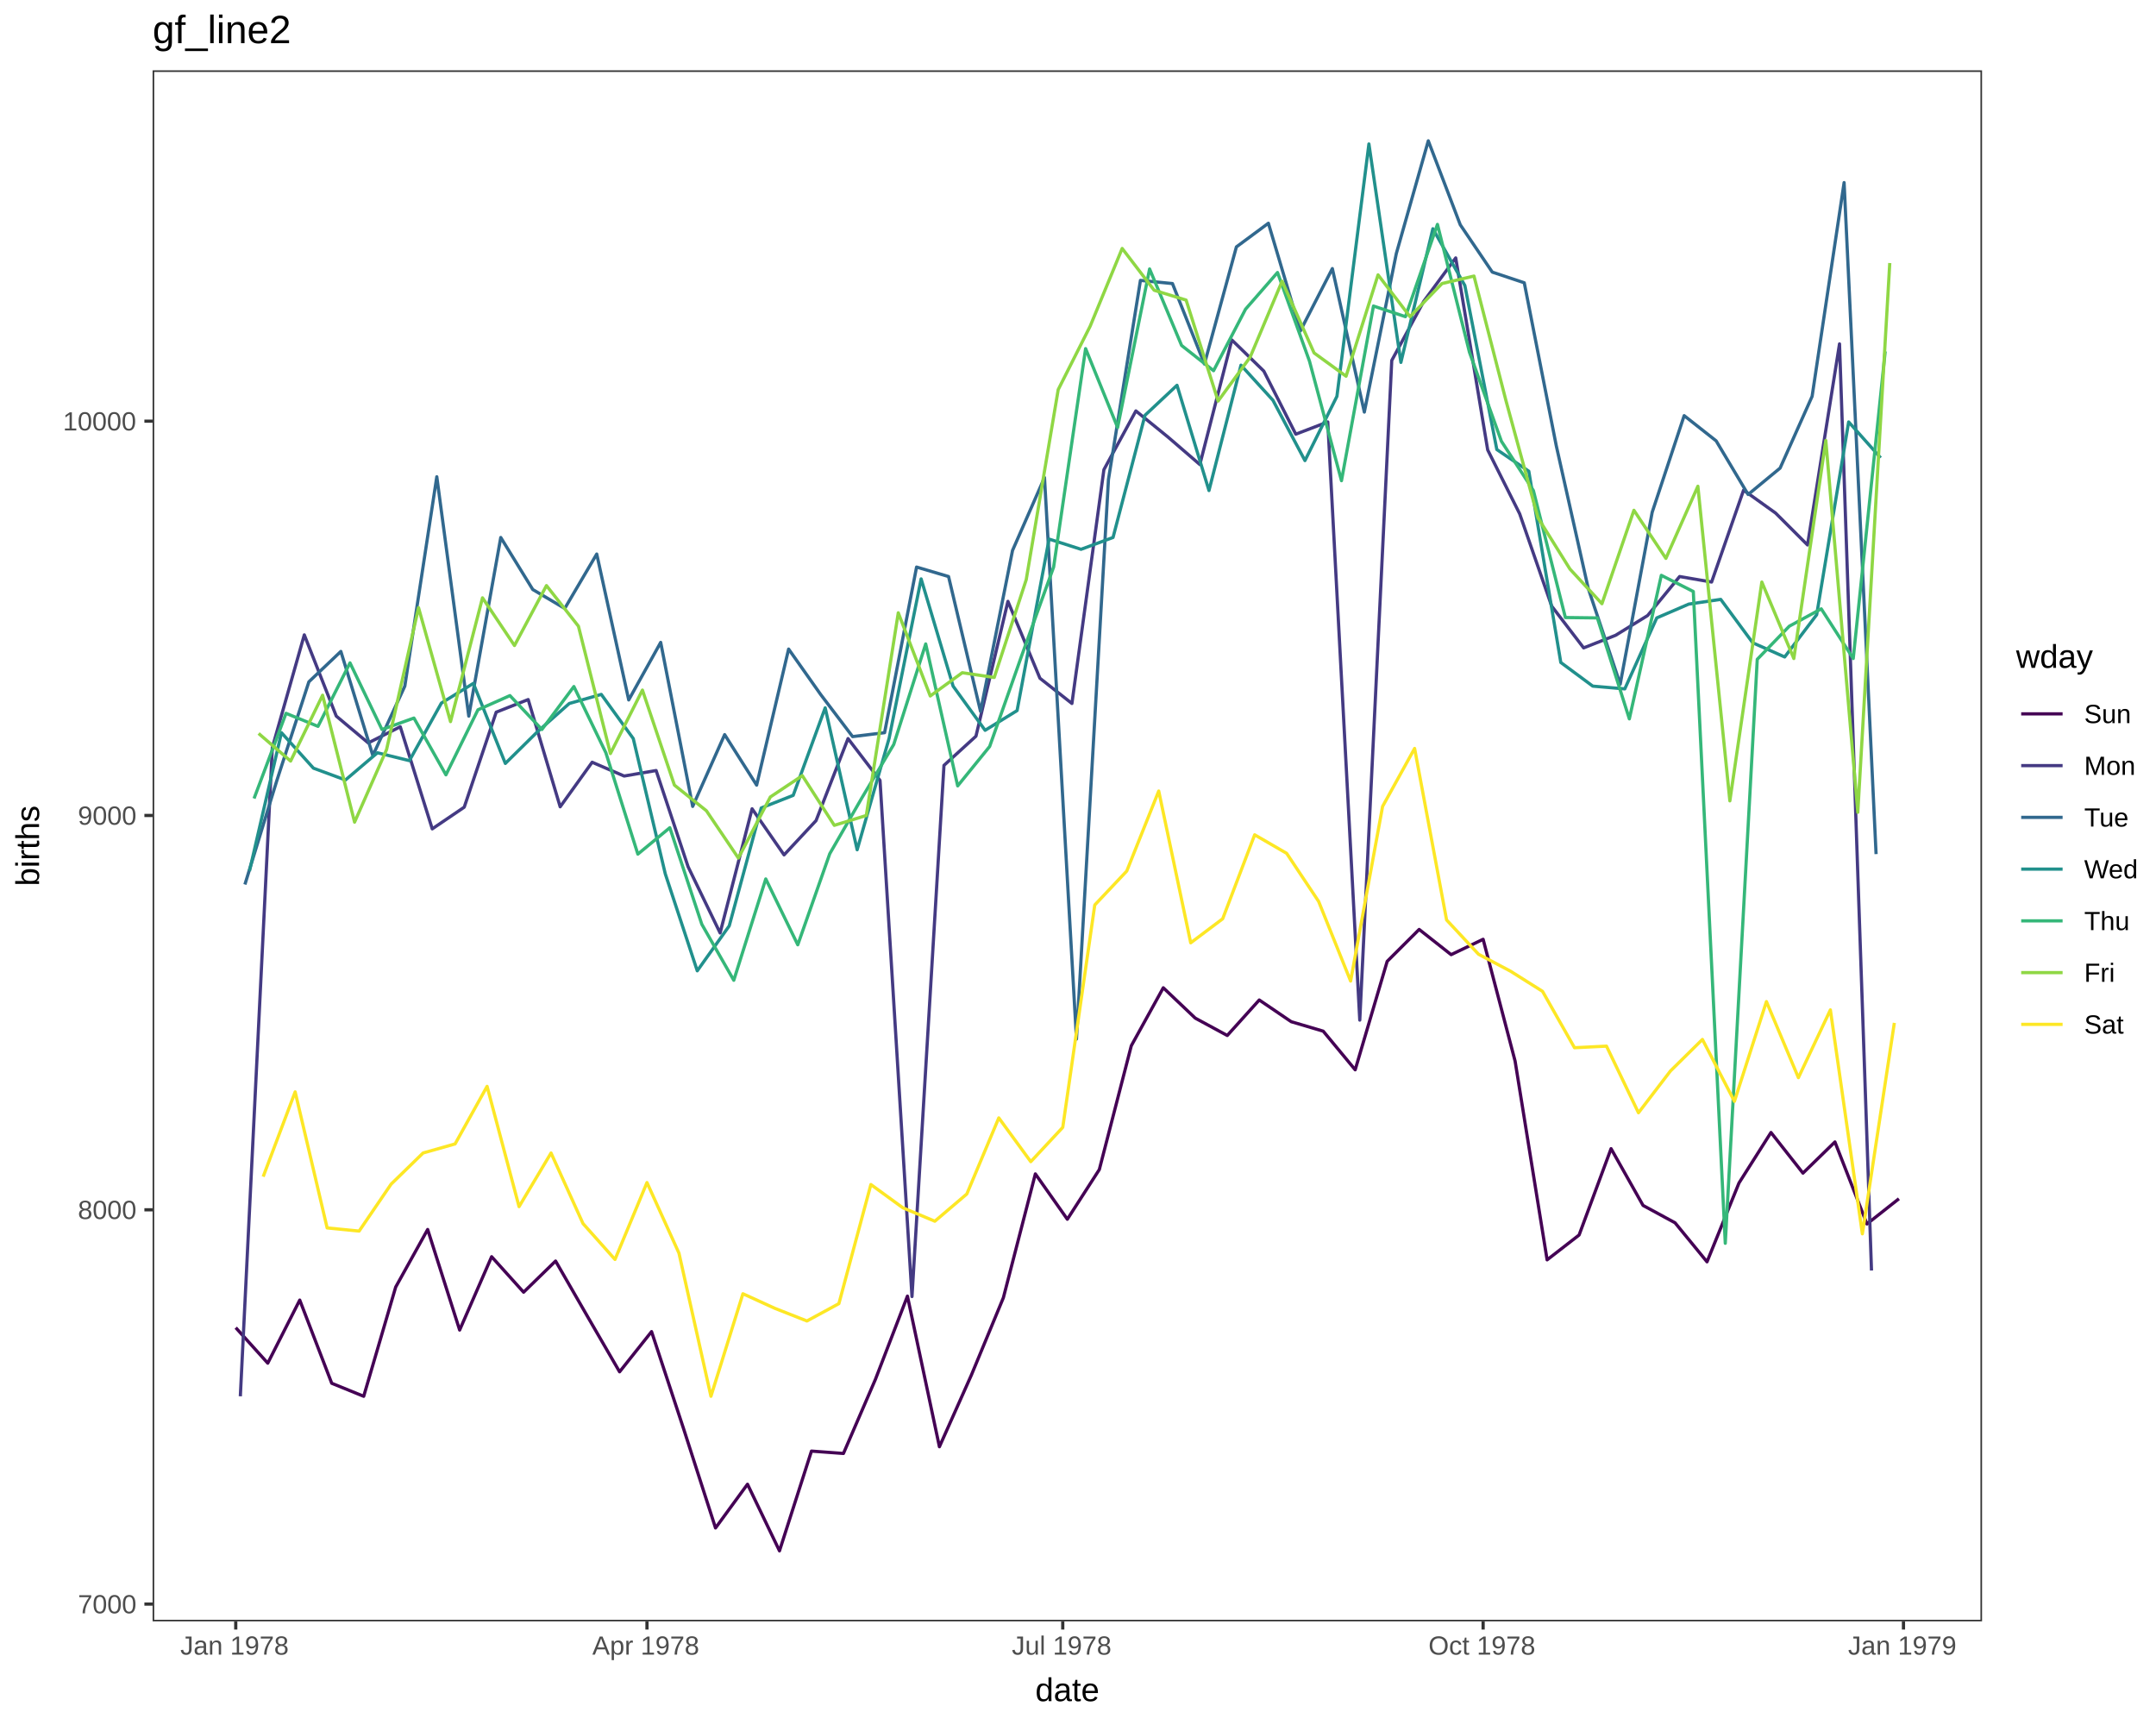
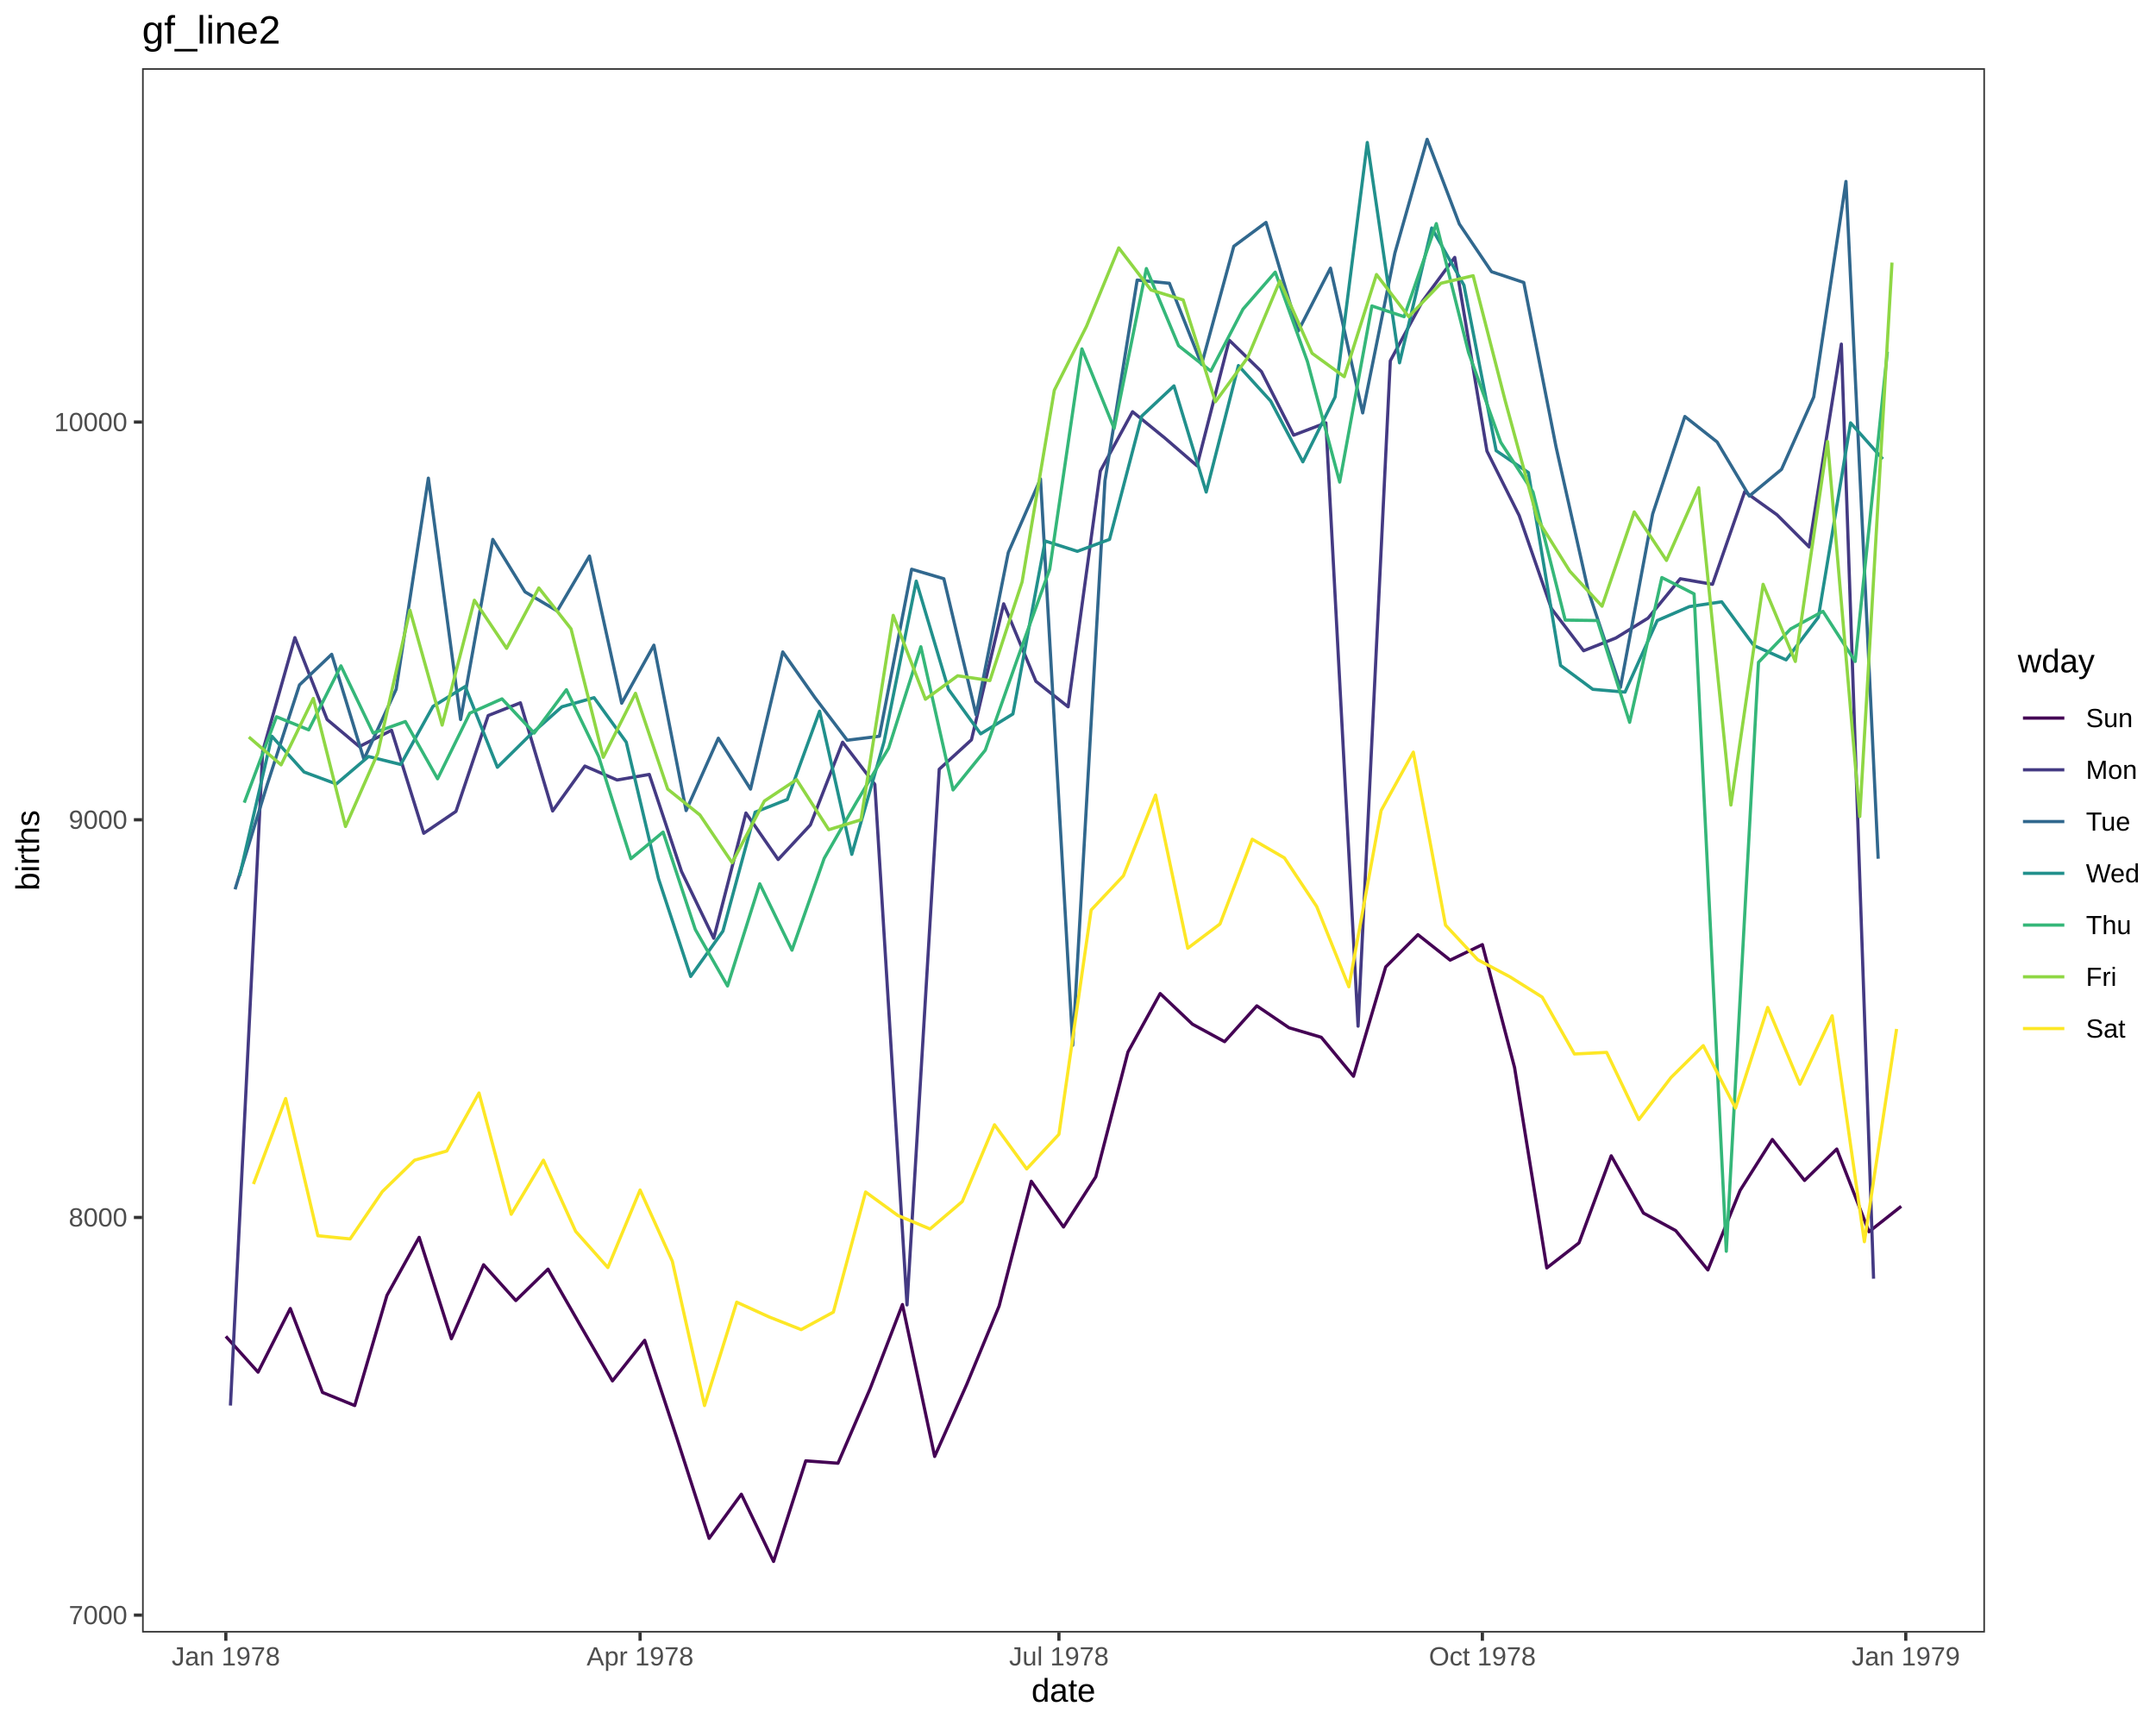
<svg xmlns="http://www.w3.org/2000/svg" viewBox="0 0 720.00 576.00">
  <defs>
    <style type="text/css">
-     line, polyline, path, rect, circle {
+     line, polyline, polygon, path, rect, circle {
      fill: none;
      stroke: #000000;
      stroke-linecap: round;
      stroke-linejoin: round;
      stroke-miterlimit: 10.00;
    }
  </style>
  </defs>
  <rect width="100%" height="100%" style="stroke: none; fill: #FFFFFF;" />
  <rect x="0.00" y="0.00" width="720.00" height="576.00" style="stroke-width: 1.07; stroke: #FFFFFF; fill: #FFFFFF;" />
  <defs>
-     <clipPath id="cpNTAuOTY0MXw2NjEuOTE3fDU0MS4zOTF8MjMuNDc2Nw==">
-       <rect x="50.96" y="23.48" width="610.95" height="517.91" />
+     <clipPath id="cpNDcuNDV8NjYyLjg4fDU0NS4xM3wyMi43Nw==">
+       <rect x="47.45" y="22.77" width="615.43" height="522.36" />
    </clipPath>
  </defs>
-   <rect x="50.96" y="23.48" width="610.95" height="517.91" style="stroke-width: 1.07; stroke: none; fill: #FFFFFF;" clip-path="url(#cpNTAuOTY0MXw2NjEuOTE3fDU0MS4zOTF8MjMuNDc2Nw==)" />
-   <polyline points="78.73,443.33 89.42,455.18 100.10,434.11 110.78,461.89 121.46,466.24 132.14,429.77 142.82,410.54 153.50,444.12 164.18,419.63 174.86,431.48 185.54,421.08 196.23,439.64 206.91,458.07 217.59,444.64 228.27,477.03 238.95,510.21 249.63,495.60 260.31,517.85 270.99,484.54 281.67,485.33 292.35,460.58 303.04,432.79 313.72,483.09 324.40,459.13 335.08,433.32 345.76,391.98 356.44,407.12 367.12,390.53 377.80,349.19 388.48,329.83 399.16,339.97 409.85,345.76 420.53,333.91 431.21,341.16 441.89,344.32 452.57,357.22 463.25,321.01 473.93,310.35 484.61,318.77 495.29,313.64 505.97,354.32 516.66,420.68 527.34,412.39 538.02,383.55 548.70,402.51 559.38,408.30 570.06,421.34 580.74,395.01 591.42,378.15 602.10,391.72 612.78,381.31 623.47,408.70 634.15,400.27 " style="stroke-width: 1.07; stroke: #440154; stroke-linecap: butt;" clip-path="url(#cpNTAuOTY0MXw2NjEuOTE3fDU0MS4zOTF8MjMuNDc2Nw==)" />
-   <polyline points="80.26,466.24 90.94,249.65 101.62,211.99 112.30,239.12 122.98,248.07 133.67,242.67 144.35,276.77 155.03,269.53 165.71,237.80 176.39,233.59 187.07,269.40 197.75,254.52 208.43,259.13 219.11,257.29 229.79,289.41 240.48,311.53 251.16,270.06 261.84,285.46 272.52,274.01 283.20,246.62 293.88,260.58 304.56,432.93 315.24,255.57 325.92,245.83 336.60,200.80 347.29,226.48 357.97,234.90 368.65,156.83 379.33,137.21 390.01,145.90 400.69,155.11 411.37,113.51 422.05,123.91 432.73,144.98 443.41,140.89 454.10,340.63 464.78,120.36 475.46,100.61 486.14,86.12 496.82,150.24 507.50,171.57 518.18,202.38 528.86,216.34 539.54,212.13 550.22,205.54 560.91,192.51 571.59,194.35 582.27,163.67 592.95,171.31 603.63,181.97 614.31,114.83 624.99,424.24 " style="stroke-width: 1.07; stroke: #443A83; stroke-linecap: butt;" clip-path="url(#cpNTAuOTY0MXw2NjEuOTE3fDU0MS4zOTF8MjMuNDc2Nw==)" />
-   <polyline points="81.79,295.34 92.47,260.58 103.15,227.66 113.83,217.52 124.51,252.28 135.19,229.11 145.87,159.20 156.55,239.12 167.23,179.47 177.92,196.85 188.60,203.17 199.28,185.00 209.96,233.72 220.64,214.50 231.32,269.27 242.00,245.30 252.68,262.16 263.36,216.73 274.04,231.87 284.73,245.96 295.41,244.65 306.09,189.35 316.77,192.51 327.45,237.54 338.13,183.82 348.81,159.46 359.49,346.95 370.17,160.12 380.85,93.63 391.54,94.68 402.22,121.54 412.90,82.44 423.58,74.54 434.26,110.48 444.94,89.68 455.62,137.60 466.30,84.67 476.98,47.02 487.66,75.06 498.35,90.86 509.03,94.42 519.71,148.79 530.39,196.46 541.07,228.45 551.75,171.05 562.43,138.79 573.11,147.21 583.79,165.12 594.47,156.30 605.16,132.34 615.84,60.97 626.52,285.20 " style="stroke-width: 1.07; stroke: #31688E; stroke-linecap: butt;" clip-path="url(#cpNTAuOTY0MXw2NjEuOTE3fDU0MS4zOTF8MjMuNDc2Nw==)" />
-   <polyline points="83.31,290.86 93.99,244.65 104.67,256.50 115.36,260.45 126.04,251.36 136.72,253.99 147.40,234.77 158.08,228.19 168.76,254.92 179.44,244.38 190.12,234.90 200.80,231.87 211.48,246.62 222.17,291.78 232.85,324.17 243.53,309.16 254.21,269.79 264.89,265.58 275.57,236.35 286.25,283.75 296.93,246.49 307.61,193.30 318.29,229.11 328.98,243.86 339.66,237.27 350.34,180.00 361.02,183.42 371.70,179.47 382.38,138.66 393.06,128.65 403.74,163.80 414.42,121.94 425.10,133.65 435.79,153.80 446.47,132.34 457.15,48.07 467.83,121.01 478.51,76.38 489.19,95.34 499.87,150.11 510.55,157.35 521.23,221.21 531.91,229.11 542.60,230.03 553.28,206.33 563.96,201.72 574.64,200.14 585.32,214.63 596.00,219.37 606.68,205.28 617.36,140.89 628.04,152.88 " style="stroke-width: 1.07; stroke: #21908C; stroke-linecap: butt;" clip-path="url(#cpNTAuOTY0MXw2NjEuOTE3fDU0MS4zOTF8MjMuNDc2Nw==)" />
-   <polyline points="84.84,266.63 95.52,238.19 106.20,242.54 116.88,221.34 127.56,243.59 138.24,239.77 148.92,258.73 159.61,237.01 170.29,232.27 180.97,243.59 191.65,229.24 202.33,251.36 213.01,285.20 223.69,276.38 234.37,308.63 245.05,327.33 255.73,293.49 266.42,315.48 277.10,285.07 287.78,266.50 298.46,248.60 309.14,215.02 319.82,262.42 330.50,249.25 341.18,218.97 351.86,189.35 362.54,116.41 373.23,142.74 383.91,89.81 394.59,115.35 405.27,123.78 415.95,103.24 426.63,90.99 437.31,120.62 447.99,160.51 458.67,102.19 469.35,105.74 480.04,74.93 490.72,117.59 501.40,147.35 512.08,163.80 522.76,206.20 533.44,206.33 544.12,240.04 554.80,192.11 565.48,197.51 576.16,415.15 586.84,220.16 597.53,209.10 608.21,203.30 618.89,219.89 629.57,117.33 " style="stroke-width: 1.07; stroke: #35B779; stroke-linecap: butt;" clip-path="url(#cpNTAuOTY0MXw2NjEuOTE3fDU0MS4zOTF8MjMuNDc2Nw==)" />
-   <polyline points="86.36,244.91 97.05,254.13 107.73,232.14 118.41,274.53 129.09,250.31 139.77,202.91 150.45,240.96 161.13,199.62 171.81,215.55 182.49,195.54 193.17,209.10 203.85,251.62 214.54,230.43 225.22,262.16 235.90,270.72 246.58,286.52 257.26,266.11 267.94,259.00 278.62,275.59 289.30,272.30 299.98,204.62 310.66,232.40 321.35,224.63 332.03,226.21 342.71,193.56 353.39,130.10 364.07,108.90 374.75,82.96 385.43,96.92 396.11,100.21 406.79,133.92 417.47,119.30 428.16,93.89 438.84,117.85 449.52,125.62 460.20,91.78 470.88,105.74 481.56,94.68 492.24,92.18 502.92,133.78 513.60,172.89 524.28,190.01 534.97,201.59 545.65,170.39 556.33,186.45 567.01,162.36 577.69,267.42 588.37,194.35 599.05,219.89 609.73,147.08 620.41,271.24 631.09,87.83 " style="stroke-width: 1.07; stroke: #8FD744; stroke-linecap: butt;" clip-path="url(#cpNTAuOTY0MXw2NjEuOTE3fDU0MS4zOTF8MjMuNDc2Nw==)" />
-   <polyline points="87.89,392.90 98.57,364.59 109.25,410.02 119.93,411.07 130.61,395.40 141.29,385.00 151.98,381.97 162.66,362.75 173.34,402.91 184.02,385.00 194.70,408.57 205.38,420.55 216.06,394.87 226.74,418.44 237.42,466.24 248.10,432.00 258.79,436.88 269.47,441.09 280.15,435.30 290.83,395.53 301.51,403.30 312.19,407.78 322.87,398.69 333.55,373.28 344.23,387.90 354.91,376.44 365.60,302.18 376.28,290.86 386.96,264.13 397.64,314.82 408.32,306.79 419.00,278.75 429.68,284.94 440.36,301.00 451.04,327.59 461.72,269.27 472.41,249.91 483.09,307.19 493.77,318.64 504.45,324.30 515.13,331.02 525.81,349.85 536.49,349.32 547.17,371.57 557.85,357.61 568.53,347.08 579.22,367.75 589.90,334.44 600.58,359.85 611.26,337.21 621.94,411.99 632.62,341.55 " style="stroke-width: 1.07; stroke: #FDE725; stroke-linecap: butt;" clip-path="url(#cpNTAuOTY0MXw2NjEuOTE3fDU0MS4zOTF8MjMuNDc2Nw==)" />
-   <rect x="50.96" y="23.48" width="610.95" height="517.91" style="stroke-width: 1.07; stroke: #333333;" clip-path="url(#cpNTAuOTY0MXw2NjEuOTE3fDU0MS4zOTF8MjMuNDc2Nw==)" />
+   <rect x="47.45" y="22.77" width="615.43" height="522.36" style="stroke-width: 1.07; stroke: none; fill: #FFFFFF;" clip-path="url(#cpNDcuNDV8NjYyLjg4fDU0NS4xM3wyMi43Nw==)" />
+   <polyline points="75.42,446.23 86.18,458.18 96.94,436.93 107.70,464.95 118.46,469.33 129.22,432.55 139.98,413.16 150.74,447.02 161.50,422.32 172.26,434.27 183.01,423.78 193.77,442.51 204.53,461.10 215.29,447.55 226.05,480.22 236.81,513.68 247.57,498.94 258.33,521.39 269.09,487.79 279.85,488.59 290.61,463.62 301.37,435.60 312.13,486.33 322.89,462.16 333.65,436.13 344.40,394.44 355.16,409.71 365.92,392.98 376.68,351.28 387.44,331.76 398.20,341.98 408.96,347.82 419.72,335.87 430.48,343.18 441.24,346.36 452.00,359.38 462.76,322.86 473.52,312.10 484.28,320.60 495.04,315.42 505.79,356.46 516.55,423.38 527.31,415.02 538.07,385.94 548.83,405.06 559.59,410.90 570.35,424.05 581.11,397.49 591.87,380.49 602.63,394.17 613.39,383.68 624.15,411.30 634.91,402.80 " style="stroke-width: 1.07; stroke: #440154; stroke-linecap: butt;" clip-path="url(#cpNDcuNDV8NjYyLjg4fDU0NS4xM3wyMi43Nw==)" />
+   <polyline points="76.96,469.33 87.72,250.89 98.48,212.91 109.24,240.26 120.00,249.29 130.76,243.85 141.51,278.24 152.27,270.94 163.03,238.93 173.79,234.68 184.55,270.80 195.31,255.80 206.07,260.45 216.83,258.59 227.59,290.99 238.35,313.30 249.11,271.47 259.87,287.01 270.63,275.45 281.39,247.83 292.15,261.91 302.90,435.73 313.66,256.86 324.42,247.03 335.18,201.62 345.94,227.51 356.70,236.01 367.46,157.27 378.22,137.48 388.98,146.24 399.74,155.54 410.50,113.58 421.26,124.07 432.02,145.31 442.78,141.20 453.53,342.65 464.29,120.48 475.05,100.56 485.81,85.95 496.57,150.63 507.33,172.14 518.09,203.21 528.85,217.29 539.61,213.04 550.37,206.40 561.13,193.25 571.89,195.11 582.65,164.17 593.41,171.87 604.17,182.63 614.92,114.90 625.68,426.97 " style="stroke-width: 1.07; stroke: #443A83; stroke-linecap: butt;" clip-path="url(#cpNDcuNDV8NjYyLjg4fDU0NS4xM3wyMi43Nw==)" />
+   <polyline points="78.50,296.96 89.26,261.91 100.01,228.71 110.77,218.48 121.53,253.54 132.29,230.17 143.05,159.66 153.81,240.26 164.57,180.11 175.33,197.63 186.09,204.01 196.85,185.68 207.61,234.82 218.37,215.43 229.13,270.67 239.89,246.50 250.64,263.50 261.40,217.69 272.16,232.96 282.92,247.17 293.68,245.84 304.44,190.07 315.20,193.25 325.96,238.67 336.72,184.49 347.48,159.92 358.24,349.02 369.00,160.59 379.76,93.52 390.52,94.59 401.28,121.68 412.03,82.24 422.79,74.27 433.55,110.52 444.31,89.54 455.07,137.88 465.83,84.49 476.59,46.52 487.35,74.80 498.11,90.74 508.87,94.32 519.63,149.16 530.39,197.24 541.15,229.51 551.91,171.61 562.66,139.07 573.42,147.57 584.18,165.63 594.94,156.73 605.70,132.57 616.46,60.59 627.22,286.74 " style="stroke-width: 1.07; stroke: #31688E; stroke-linecap: butt;" clip-path="url(#cpNDcuNDV8NjYyLjg4fDU0NS4xM3wyMi43Nw==)" />
+   <polyline points="80.03,292.45 90.79,245.84 101.55,257.79 112.31,261.77 123.07,252.61 133.83,255.27 144.59,235.88 155.35,229.24 166.11,256.20 176.87,245.57 187.63,236.01 198.39,232.96 209.14,247.83 219.90,293.38 230.66,326.05 241.42,310.91 252.18,271.20 262.94,266.95 273.70,237.47 284.46,285.28 295.22,247.70 305.98,194.05 316.74,230.17 327.50,245.04 338.26,238.40 349.02,180.64 359.78,184.09 370.53,180.11 381.29,138.94 392.05,128.85 402.81,164.30 413.57,122.07 424.33,133.89 435.09,154.21 445.85,132.57 456.61,47.58 467.37,121.15 478.13,76.13 488.89,95.25 499.65,150.49 510.41,157.80 521.16,222.20 531.92,230.17 542.68,231.10 553.44,207.20 564.20,202.55 574.96,200.95 585.72,215.56 596.48,220.34 607.24,206.13 618.00,141.20 628.76,153.28 " style="stroke-width: 1.07; stroke: #21908C; stroke-linecap: butt;" clip-path="url(#cpNDcuNDV8NjYyLjg4fDU0NS4xM3wyMi43Nw==)" />
+   <polyline points="81.57,268.02 92.33,239.33 103.09,243.71 113.85,222.33 124.61,244.78 135.37,240.93 146.13,260.05 156.89,238.14 167.64,233.36 178.40,244.78 189.16,230.30 199.92,252.61 210.68,286.74 221.44,277.84 232.20,310.38 242.96,329.23 253.72,295.11 264.48,317.28 275.24,286.61 286.00,267.88 296.76,249.82 307.52,215.96 318.27,263.77 329.03,250.49 339.79,219.94 350.55,190.07 361.31,116.50 372.07,143.06 382.83,89.67 393.59,115.44 404.35,123.93 415.11,103.22 425.87,90.87 436.63,120.75 447.39,160.98 458.15,102.16 468.91,105.74 479.66,74.67 490.42,117.69 501.18,147.70 511.94,164.30 522.70,207.06 533.46,207.20 544.22,241.19 554.98,192.85 565.74,198.30 576.50,417.81 587.26,221.14 598.02,209.98 608.78,204.14 619.54,220.87 630.29,117.43 " style="stroke-width: 1.07; stroke: #35B779; stroke-linecap: butt;" clip-path="url(#cpNDcuNDV8NjYyLjg4fDU0NS4xM3wyMi43Nw==)" />
+   <polyline points="83.11,246.10 93.87,255.40 104.63,233.22 115.38,275.98 126.14,251.55 136.90,203.74 147.66,242.12 158.42,200.42 169.18,216.49 179.94,196.31 190.70,209.98 201.46,252.88 212.22,231.50 222.98,263.50 233.74,272.13 244.50,288.07 255.26,267.48 266.02,260.31 276.77,277.05 287.53,273.73 298.29,205.47 309.05,233.49 319.81,225.65 330.57,227.25 341.33,194.31 352.09,130.31 362.85,108.93 373.61,82.77 384.37,96.84 395.13,100.16 405.89,134.16 416.65,119.42 427.41,93.79 438.16,117.96 448.92,125.79 459.68,91.67 470.44,105.74 481.20,94.59 491.96,92.06 502.72,134.03 513.48,173.47 524.24,190.73 535.00,202.42 545.76,170.94 556.52,187.14 567.28,162.84 578.04,268.81 588.79,195.11 599.55,220.87 610.31,147.44 621.07,272.66 631.83,87.68 " style="stroke-width: 1.07; stroke: #8FD744; stroke-linecap: butt;" clip-path="url(#cpNDcuNDV8NjYyLjg4fDU0NS4xM3wyMi43Nw==)" />
+   <polyline points="84.64,395.37 95.40,366.81 106.16,412.63 116.92,413.69 127.68,397.89 138.44,387.40 149.20,384.34 159.96,364.96 170.72,405.46 181.48,387.40 192.24,411.17 203.00,423.25 213.76,397.36 224.52,421.13 235.27,469.33 246.03,434.81 256.79,439.72 267.55,443.97 278.31,438.13 289.07,398.02 299.83,405.86 310.59,410.37 321.35,401.21 332.11,375.58 342.87,390.32 353.63,378.77 364.39,303.87 375.15,292.45 385.90,265.49 396.66,316.62 407.42,308.52 418.18,280.23 428.94,286.47 439.70,302.67 450.46,329.50 461.22,270.67 471.98,251.15 482.74,308.92 493.50,320.47 504.26,326.18 515.02,332.95 525.78,351.94 536.54,351.41 547.29,373.85 558.05,359.78 568.81,349.15 579.57,370.00 590.33,336.40 601.09,362.03 611.85,339.19 622.61,414.62 633.37,343.58 " style="stroke-width: 1.07; stroke: #FDE725; stroke-linecap: butt;" clip-path="url(#cpNDcuNDV8NjYyLjg4fDU0NS4xM3wyMi43Nw==)" />
+   <rect x="47.45" y="22.77" width="615.43" height="522.36" style="stroke-width: 1.07; stroke: #333333;" clip-path="url(#cpNDcuNDV8NjYyLjg4fDU0NS4xM3wyMi43Nw==)" />
  <defs>
-     <clipPath id="cpMHw3MjB8NTc2fDA=">
+     <clipPath id="cpMC4wMHw3MjAuMDB8NTc2LjAwfDAuMDA=">
      <rect x="0.00" y="0.00" width="720.00" height="576.00" />
    </clipPath>
  </defs>
-   <g clip-path="url(#cpMHw3MjB8NTc2fDA=)">
-     <text x="26.01" y="538.72" style="font-size: 8.80px; fill: #4D4D4D; font-family: Liberation Sans;" textLength="20.02px" lengthAdjust="spacingAndGlyphs">7000</text>
+   <g clip-path="url(#cpMC4wMHw3MjAuMDB8NTc2LjAwfDAuMDA=)">
+     <text x="22.95" y="542.34" style="font-size: 8.80px; fill: #4D4D4D; font-family: Liberation Sans;" textLength="19.56px" lengthAdjust="spacingAndGlyphs">7000</text>
  </g>
-   <g clip-path="url(#cpMHw3MjB8NTc2fDA=)">
-     <text x="26.01" y="407.05" style="font-size: 8.80px; fill: #4D4D4D; font-family: Liberation Sans;" textLength="20.02px" lengthAdjust="spacingAndGlyphs">8000</text>
+   <g clip-path="url(#cpMC4wMHw3MjAuMDB8NTc2LjAwfDAuMDA=)">
+     <text x="22.95" y="409.54" style="font-size: 8.80px; fill: #4D4D4D; font-family: Liberation Sans;" textLength="19.56px" lengthAdjust="spacingAndGlyphs">8000</text>
  </g>
-   <g clip-path="url(#cpMHw3MjB8NTc2fDA=)">
-     <text x="26.01" y="275.39" style="font-size: 8.80px; fill: #4D4D4D; font-family: Liberation Sans;" textLength="20.02px" lengthAdjust="spacingAndGlyphs">9000</text>
+   <g clip-path="url(#cpMC4wMHw3MjAuMDB8NTc2LjAwfDAuMDA=)">
+     <text x="22.95" y="276.75" style="font-size: 8.80px; fill: #4D4D4D; font-family: Liberation Sans;" textLength="19.56px" lengthAdjust="spacingAndGlyphs">9000</text>
  </g>
-   <g clip-path="url(#cpMHw3MjB8NTc2fDA=)">
-     <text x="21.01" y="143.73" style="font-size: 8.80px; fill: #4D4D4D; font-family: Liberation Sans;" textLength="25.03px" lengthAdjust="spacingAndGlyphs">10000</text>
+   <g clip-path="url(#cpMC4wMHw3MjAuMDB8NTc2LjAwfDAuMDA=)">
+     <text x="18.06" y="143.96" style="font-size: 8.80px; fill: #4D4D4D; font-family: Liberation Sans;" textLength="24.45px" lengthAdjust="spacingAndGlyphs">10000</text>
  </g>
-   <polyline points="48.22,535.62 50.96,535.62 " style="stroke-width: 1.07; stroke: #333333; stroke-linecap: butt;" clip-path="url(#cpMHw3MjB8NTc2fDA=)" />
-   <polyline points="48.22,403.96 50.96,403.96 " style="stroke-width: 1.07; stroke: #333333; stroke-linecap: butt;" clip-path="url(#cpMHw3MjB8NTc2fDA=)" />
-   <polyline points="48.22,272.30 50.96,272.30 " style="stroke-width: 1.07; stroke: #333333; stroke-linecap: butt;" clip-path="url(#cpMHw3MjB8NTc2fDA=)" />
-   <polyline points="48.22,140.63 50.96,140.63 " style="stroke-width: 1.07; stroke: #333333; stroke-linecap: butt;" clip-path="url(#cpMHw3MjB8NTc2fDA=)" />
-   <polyline points="78.73,544.13 78.73,541.39 " style="stroke-width: 1.07; stroke: #333333; stroke-linecap: butt;" clip-path="url(#cpMHw3MjB8NTc2fDA=)" />
-   <polyline points="216.06,544.13 216.06,541.39 " style="stroke-width: 1.07; stroke: #333333; stroke-linecap: butt;" clip-path="url(#cpMHw3MjB8NTc2fDA=)" />
-   <polyline points="354.91,544.13 354.91,541.39 " style="stroke-width: 1.07; stroke: #333333; stroke-linecap: butt;" clip-path="url(#cpMHw3MjB8NTc2fDA=)" />
-   <polyline points="495.29,544.13 495.29,541.39 " style="stroke-width: 1.07; stroke: #333333; stroke-linecap: butt;" clip-path="url(#cpMHw3MjB8NTc2fDA=)" />
-   <polyline points="635.67,544.13 635.67,541.39 " style="stroke-width: 1.07; stroke: #333333; stroke-linecap: butt;" clip-path="url(#cpMHw3MjB8NTc2fDA=)" />
-   <g clip-path="url(#cpMHw3MjB8NTc2fDA=)">
-     <text x="60.22" y="552.51" style="font-size: 8.80px; fill: #4D4D4D; font-family: Liberation Sans;" textLength="37.03px" lengthAdjust="spacingAndGlyphs">Jan 1978</text>
+   <polyline points="44.71,539.31 47.45,539.31 " style="stroke-width: 1.07; stroke: #333333; stroke-linecap: butt;" clip-path="url(#cpMC4wMHw3MjAuMDB8NTc2LjAwfDAuMDA=)" />
+   <polyline points="44.71,406.52 47.45,406.52 " style="stroke-width: 1.07; stroke: #333333; stroke-linecap: butt;" clip-path="url(#cpMC4wMHw3MjAuMDB8NTc2LjAwfDAuMDA=)" />
+   <polyline points="44.71,273.73 47.45,273.73 " style="stroke-width: 1.07; stroke: #333333; stroke-linecap: butt;" clip-path="url(#cpMC4wMHw3MjAuMDB8NTc2LjAwfDAuMDA=)" />
+   <polyline points="44.71,140.93 47.45,140.93 " style="stroke-width: 1.07; stroke: #333333; stroke-linecap: butt;" clip-path="url(#cpMC4wMHw3MjAuMDB8NTc2LjAwfDAuMDA=)" />
+   <polyline points="75.42,547.87 75.42,545.13 " style="stroke-width: 1.07; stroke: #333333; stroke-linecap: butt;" clip-path="url(#cpMC4wMHw3MjAuMDB8NTc2LjAwfDAuMDA=)" />
+   <polyline points="213.76,547.87 213.76,545.13 " style="stroke-width: 1.07; stroke: #333333; stroke-linecap: butt;" clip-path="url(#cpMC4wMHw3MjAuMDB8NTc2LjAwfDAuMDA=)" />
+   <polyline points="353.63,547.87 353.63,545.13 " style="stroke-width: 1.07; stroke: #333333; stroke-linecap: butt;" clip-path="url(#cpMC4wMHw3MjAuMDB8NTc2LjAwfDAuMDA=)" />
+   <polyline points="495.04,547.87 495.04,545.13 " style="stroke-width: 1.07; stroke: #333333; stroke-linecap: butt;" clip-path="url(#cpMC4wMHw3MjAuMDB8NTc2LjAwfDAuMDA=)" />
+   <polyline points="636.44,547.87 636.44,545.13 " style="stroke-width: 1.07; stroke: #333333; stroke-linecap: butt;" clip-path="url(#cpMC4wMHw3MjAuMDB8NTc2LjAwfDAuMDA=)" />
+   <g clip-path="url(#cpMC4wMHw3MjAuMDB8NTc2LjAwfDAuMDA=)">
+     <text x="57.33" y="556.11" style="font-size: 8.80px; fill: #4D4D4D; font-family: Liberation Sans;" textLength="36.19px" lengthAdjust="spacingAndGlyphs">Jan 1978</text>
  </g>
-   <g clip-path="url(#cpMHw3MjB8NTc2fDA=)">
-     <text x="197.80" y="552.51" style="font-size: 8.80px; fill: #4D4D4D; font-family: Liberation Sans;" textLength="36.53px" lengthAdjust="spacingAndGlyphs">Apr 1978</text>
+   <g clip-path="url(#cpMC4wMHw3MjAuMDB8NTc2LjAwfDAuMDA=)">
+     <text x="195.91" y="556.11" style="font-size: 8.80px; fill: #4D4D4D; font-family: Liberation Sans;" textLength="35.69px" lengthAdjust="spacingAndGlyphs">Apr 1978</text>
  </g>
-   <g clip-path="url(#cpMHw3MjB8NTc2fDA=)">
-     <text x="337.90" y="552.51" style="font-size: 8.80px; fill: #4D4D4D; font-family: Liberation Sans;" textLength="34.03px" lengthAdjust="spacingAndGlyphs">Jul 1978</text>
+   <g clip-path="url(#cpMC4wMHw3MjAuMDB8NTc2LjAwfDAuMDA=)">
+     <text x="337.00" y="556.11" style="font-size: 8.80px; fill: #4D4D4D; font-family: Liberation Sans;" textLength="33.25px" lengthAdjust="spacingAndGlyphs">Jul 1978</text>
  </g>
-   <g clip-path="url(#cpMHw3MjB8NTc2fDA=)">
-     <text x="477.03" y="552.51" style="font-size: 8.80px; fill: #4D4D4D; font-family: Liberation Sans;" textLength="36.52px" lengthAdjust="spacingAndGlyphs">Oct 1978</text>
+   <g clip-path="url(#cpMC4wMHw3MjAuMDB8NTc2LjAwfDAuMDA=)">
+     <text x="477.19" y="556.11" style="font-size: 8.80px; fill: #4D4D4D; font-family: Liberation Sans;" textLength="35.69px" lengthAdjust="spacingAndGlyphs">Oct 1978</text>
  </g>
-   <g clip-path="url(#cpMHw3MjB8NTc2fDA=)">
-     <text x="617.16" y="552.51" style="font-size: 8.80px; fill: #4D4D4D; font-family: Liberation Sans;" textLength="37.03px" lengthAdjust="spacingAndGlyphs">Jan 1979</text>
+   <g clip-path="url(#cpMC4wMHw3MjAuMDB8NTc2LjAwfDAuMDA=)">
+     <text x="618.35" y="556.11" style="font-size: 8.80px; fill: #4D4D4D; font-family: Liberation Sans;" textLength="36.19px" lengthAdjust="spacingAndGlyphs">Jan 1979</text>
  </g>
-   <g clip-path="url(#cpMHw3MjB8NTc2fDA=)">
-     <text x="345.74" y="568.04" style="font-size: 11.00px; font-family: Liberation Sans;" textLength="21.41px" lengthAdjust="spacingAndGlyphs">date</text>
+   <g clip-path="url(#cpMC4wMHw3MjAuMDB8NTc2LjAwfDAuMDA=)">
+     <text x="344.45" y="568.24" style="font-size: 11.00px; font-family: Liberation Sans;" textLength="21.44px" lengthAdjust="spacingAndGlyphs">date</text>
  </g>
-   <g clip-path="url(#cpMHw3MjB8NTc2fDA=)">
-     <text transform="translate(13.04,295.88) rotate(-90)" style="font-size: 11.00px; font-family: Liberation Sans;" textLength="26.90px" lengthAdjust="spacingAndGlyphs">births</text>
+   <g clip-path="url(#cpMC4wMHw3MjAuMDB8NTc2LjAwfDAuMDA=)">
+     <text transform="translate(13.04,297.40) rotate(-90)" style="font-size: 11.00px; font-family: Liberation Sans;" textLength="26.91px" lengthAdjust="spacingAndGlyphs">births</text>
  </g>
-   <rect x="673.26" y="214.19" width="41.26" height="136.49" style="stroke-width: 1.07; stroke: none; fill: #FFFFFF;" clip-path="url(#cpMHw3MjB8NTc2fDA=)" />
-   <g clip-path="url(#cpMHw3MjB8NTc2fDA=)">
-     <text x="673.26" y="223.00" style="font-size: 11.00px; font-family: Liberation Sans;" textLength="25.68px" lengthAdjust="spacingAndGlyphs">wday</text>
+   <rect x="673.84" y="215.81" width="40.68" height="136.28" style="stroke-width: 1.07; stroke: none; fill: #FFFFFF;" clip-path="url(#cpMC4wMHw3MjAuMDB8NTc2LjAwfDAuMDA=)" />
+   <g clip-path="url(#cpMC4wMHw3MjAuMDB8NTc2LjAwfDAuMDA=)">
+     <text x="673.84" y="224.51" style="font-size: 11.00px; font-family: Liberation Sans;" textLength="25.69px" lengthAdjust="spacingAndGlyphs">wday</text>
  </g>
-   <rect x="673.26" y="229.72" width="17.28" height="17.28" style="stroke-width: 1.07; stroke: none; fill: #FFFFFF;" clip-path="url(#cpMHw3MjB8NTc2fDA=)" />
-   <line x1="674.98" y1="238.36" x2="688.81" y2="238.36" style="stroke-width: 1.07; stroke: #440154; stroke-linecap: butt;" clip-path="url(#cpMHw3MjB8NTc2fDA=)" />
-   <rect x="673.26" y="247.00" width="17.28" height="17.28" style="stroke-width: 1.07; stroke: none; fill: #FFFFFF;" clip-path="url(#cpMHw3MjB8NTc2fDA=)" />
-   <line x1="674.98" y1="255.64" x2="688.81" y2="255.64" style="stroke-width: 1.07; stroke: #443A83; stroke-linecap: butt;" clip-path="url(#cpMHw3MjB8NTc2fDA=)" />
-   <rect x="673.26" y="264.28" width="17.28" height="17.28" style="stroke-width: 1.07; stroke: none; fill: #FFFFFF;" clip-path="url(#cpMHw3MjB8NTc2fDA=)" />
-   <line x1="674.98" y1="272.92" x2="688.81" y2="272.92" style="stroke-width: 1.07; stroke: #31688E; stroke-linecap: butt;" clip-path="url(#cpMHw3MjB8NTc2fDA=)" />
-   <rect x="673.26" y="281.56" width="17.28" height="17.28" style="stroke-width: 1.07; stroke: none; fill: #FFFFFF;" clip-path="url(#cpMHw3MjB8NTc2fDA=)" />
-   <line x1="674.98" y1="290.20" x2="688.81" y2="290.20" style="stroke-width: 1.07; stroke: #21908C; stroke-linecap: butt;" clip-path="url(#cpMHw3MjB8NTc2fDA=)" />
-   <rect x="673.26" y="298.84" width="17.28" height="17.28" style="stroke-width: 1.07; stroke: none; fill: #FFFFFF;" clip-path="url(#cpMHw3MjB8NTc2fDA=)" />
-   <line x1="674.98" y1="307.48" x2="688.81" y2="307.48" style="stroke-width: 1.07; stroke: #35B779; stroke-linecap: butt;" clip-path="url(#cpMHw3MjB8NTc2fDA=)" />
-   <rect x="673.26" y="316.12" width="17.28" height="17.28" style="stroke-width: 1.07; stroke: none; fill: #FFFFFF;" clip-path="url(#cpMHw3MjB8NTc2fDA=)" />
-   <line x1="674.98" y1="324.76" x2="688.81" y2="324.76" style="stroke-width: 1.07; stroke: #8FD744; stroke-linecap: butt;" clip-path="url(#cpMHw3MjB8NTc2fDA=)" />
-   <rect x="673.26" y="333.40" width="17.28" height="17.28" style="stroke-width: 1.07; stroke: none; fill: #FFFFFF;" clip-path="url(#cpMHw3MjB8NTc2fDA=)" />
-   <line x1="674.98" y1="342.04" x2="688.81" y2="342.04" style="stroke-width: 1.07; stroke: #FDE725; stroke-linecap: butt;" clip-path="url(#cpMHw3MjB8NTc2fDA=)" />
-   <g clip-path="url(#cpMHw3MjB8NTc2fDA=)">
-     <text x="696.02" y="241.45" style="font-size: 8.80px; font-family: Liberation Sans;" textLength="16.01px" lengthAdjust="spacingAndGlyphs">Sun</text>
+   <rect x="673.84" y="231.13" width="17.28" height="17.28" style="stroke-width: 1.07; stroke: none; fill: #FFFFFF;" clip-path="url(#cpMC4wMHw3MjAuMDB8NTc2LjAwfDAuMDA=)" />
+   <line x1="675.57" y1="239.77" x2="689.39" y2="239.77" style="stroke-width: 1.07; stroke: #440154; stroke-linecap: butt;" clip-path="url(#cpMC4wMHw3MjAuMDB8NTc2LjAwfDAuMDA=)" />
+   <rect x="673.84" y="248.41" width="17.28" height="17.28" style="stroke-width: 1.07; stroke: none; fill: #FFFFFF;" clip-path="url(#cpMC4wMHw3MjAuMDB8NTc2LjAwfDAuMDA=)" />
+   <line x1="675.57" y1="257.05" x2="689.39" y2="257.05" style="stroke-width: 1.07; stroke: #443A83; stroke-linecap: butt;" clip-path="url(#cpMC4wMHw3MjAuMDB8NTc2LjAwfDAuMDA=)" />
+   <rect x="673.84" y="265.69" width="17.28" height="17.28" style="stroke-width: 1.07; stroke: none; fill: #FFFFFF;" clip-path="url(#cpMC4wMHw3MjAuMDB8NTc2LjAwfDAuMDA=)" />
+   <line x1="675.57" y1="274.33" x2="689.39" y2="274.33" style="stroke-width: 1.07; stroke: #31688E; stroke-linecap: butt;" clip-path="url(#cpMC4wMHw3MjAuMDB8NTc2LjAwfDAuMDA=)" />
+   <rect x="673.84" y="282.97" width="17.28" height="17.28" style="stroke-width: 1.07; stroke: none; fill: #FFFFFF;" clip-path="url(#cpMC4wMHw3MjAuMDB8NTc2LjAwfDAuMDA=)" />
+   <line x1="675.57" y1="291.61" x2="689.39" y2="291.61" style="stroke-width: 1.07; stroke: #21908C; stroke-linecap: butt;" clip-path="url(#cpMC4wMHw3MjAuMDB8NTc2LjAwfDAuMDA=)" />
+   <rect x="673.84" y="300.25" width="17.28" height="17.28" style="stroke-width: 1.07; stroke: none; fill: #FFFFFF;" clip-path="url(#cpMC4wMHw3MjAuMDB8NTc2LjAwfDAuMDA=)" />
+   <line x1="675.57" y1="308.89" x2="689.39" y2="308.89" style="stroke-width: 1.07; stroke: #35B779; stroke-linecap: butt;" clip-path="url(#cpMC4wMHw3MjAuMDB8NTc2LjAwfDAuMDA=)" />
+   <rect x="673.84" y="317.53" width="17.28" height="17.28" style="stroke-width: 1.07; stroke: none; fill: #FFFFFF;" clip-path="url(#cpMC4wMHw3MjAuMDB8NTc2LjAwfDAuMDA=)" />
+   <line x1="675.57" y1="326.17" x2="689.39" y2="326.17" style="stroke-width: 1.07; stroke: #8FD744; stroke-linecap: butt;" clip-path="url(#cpMC4wMHw3MjAuMDB8NTc2LjAwfDAuMDA=)" />
+   <rect x="673.84" y="334.81" width="17.28" height="17.28" style="stroke-width: 1.07; stroke: none; fill: #FFFFFF;" clip-path="url(#cpMC4wMHw3MjAuMDB8NTc2LjAwfDAuMDA=)" />
+   <line x1="675.57" y1="343.45" x2="689.39" y2="343.45" style="stroke-width: 1.07; stroke: #FDE725; stroke-linecap: butt;" clip-path="url(#cpMC4wMHw3MjAuMDB8NTc2LjAwfDAuMDA=)" />
+   <g clip-path="url(#cpMC4wMHw3MjAuMDB8NTc2LjAwfDAuMDA=)">
+     <text x="696.60" y="242.80" style="font-size: 8.80px; font-family: Liberation Sans;" textLength="15.66px" lengthAdjust="spacingAndGlyphs">Sun</text>
  </g>
-   <g clip-path="url(#cpMHw3MjB8NTc2fDA=)">
-     <text x="696.02" y="258.73" style="font-size: 8.80px; font-family: Liberation Sans;" textLength="17.51px" lengthAdjust="spacingAndGlyphs">Mon</text>
+   <g clip-path="url(#cpMC4wMHw3MjAuMDB8NTc2LjAwfDAuMDA=)">
+     <text x="696.60" y="260.08" style="font-size: 8.80px; font-family: Liberation Sans;" textLength="17.11px" lengthAdjust="spacingAndGlyphs">Mon</text>
  </g>
-   <g clip-path="url(#cpMHw3MjB8NTc2fDA=)">
-     <text x="696.02" y="276.01" style="font-size: 8.80px; font-family: Liberation Sans;" textLength="15.51px" lengthAdjust="spacingAndGlyphs">Tue</text>
+   <g clip-path="url(#cpMC4wMHw3MjAuMDB8NTc2LjAwfDAuMDA=)">
+     <text x="696.60" y="277.36" style="font-size: 8.80px; font-family: Liberation Sans;" textLength="14.83px" lengthAdjust="spacingAndGlyphs">Tue</text>
  </g>
-   <g clip-path="url(#cpMHw3MjB8NTc2fDA=)">
-     <text x="696.02" y="293.29" style="font-size: 8.80px; font-family: Liberation Sans;" textLength="18.51px" lengthAdjust="spacingAndGlyphs">Wed</text>
+   <g clip-path="url(#cpMC4wMHw3MjAuMDB8NTc2LjAwfDAuMDA=)">
+     <text x="696.60" y="294.64" style="font-size: 8.80px; font-family: Liberation Sans;" textLength="17.92px" lengthAdjust="spacingAndGlyphs">Wed</text>
  </g>
-   <g clip-path="url(#cpMHw3MjB8NTc2fDA=)">
-     <text x="696.02" y="310.57" style="font-size: 8.80px; font-family: Liberation Sans;" textLength="15.51px" lengthAdjust="spacingAndGlyphs">Thu</text>
+   <g clip-path="url(#cpMC4wMHw3MjAuMDB8NTc2LjAwfDAuMDA=)">
+     <text x="696.60" y="311.92" style="font-size: 8.80px; font-family: Liberation Sans;" textLength="15.16px" lengthAdjust="spacingAndGlyphs">Thu</text>
  </g>
-   <g clip-path="url(#cpMHw3MjB8NTc2fDA=)">
-     <text x="696.02" y="327.85" style="font-size: 8.80px; font-family: Liberation Sans;" textLength="10.49px" lengthAdjust="spacingAndGlyphs">Fri</text>
+   <g clip-path="url(#cpMC4wMHw3MjAuMDB8NTc2LjAwfDAuMDA=)">
+     <text x="696.60" y="329.20" style="font-size: 8.80px; font-family: Liberation Sans;" textLength="10.25px" lengthAdjust="spacingAndGlyphs">Fri</text>
  </g>
-   <g clip-path="url(#cpMHw3MjB8NTc2fDA=)">
-     <text x="696.02" y="345.13" style="font-size: 8.80px; font-family: Liberation Sans;" textLength="13.51px" lengthAdjust="spacingAndGlyphs">Sat</text>
+   <g clip-path="url(#cpMC4wMHw3MjAuMDB8NTc2LjAwfDAuMDA=)">
+     <text x="696.60" y="346.48" style="font-size: 8.80px; font-family: Liberation Sans;" textLength="13.20px" lengthAdjust="spacingAndGlyphs">Sat</text>
  </g>
-   <g clip-path="url(#cpMHw3MjB8NTc2fDA=)">
-     <text x="50.96" y="14.42" style="font-size: 13.20px; font-family: Liberation Sans;" textLength="45.54px" lengthAdjust="spacingAndGlyphs">gf_line2</text>
+   <g clip-path="url(#cpMC4wMHw3MjAuMDB8NTc2LjAwfDAuMDA=)">
+     <text x="47.45" y="14.56" style="font-size: 13.20px; font-family: Liberation Sans;" textLength="46.17px" lengthAdjust="spacingAndGlyphs">gf_line2</text>
  </g>
</svg>
